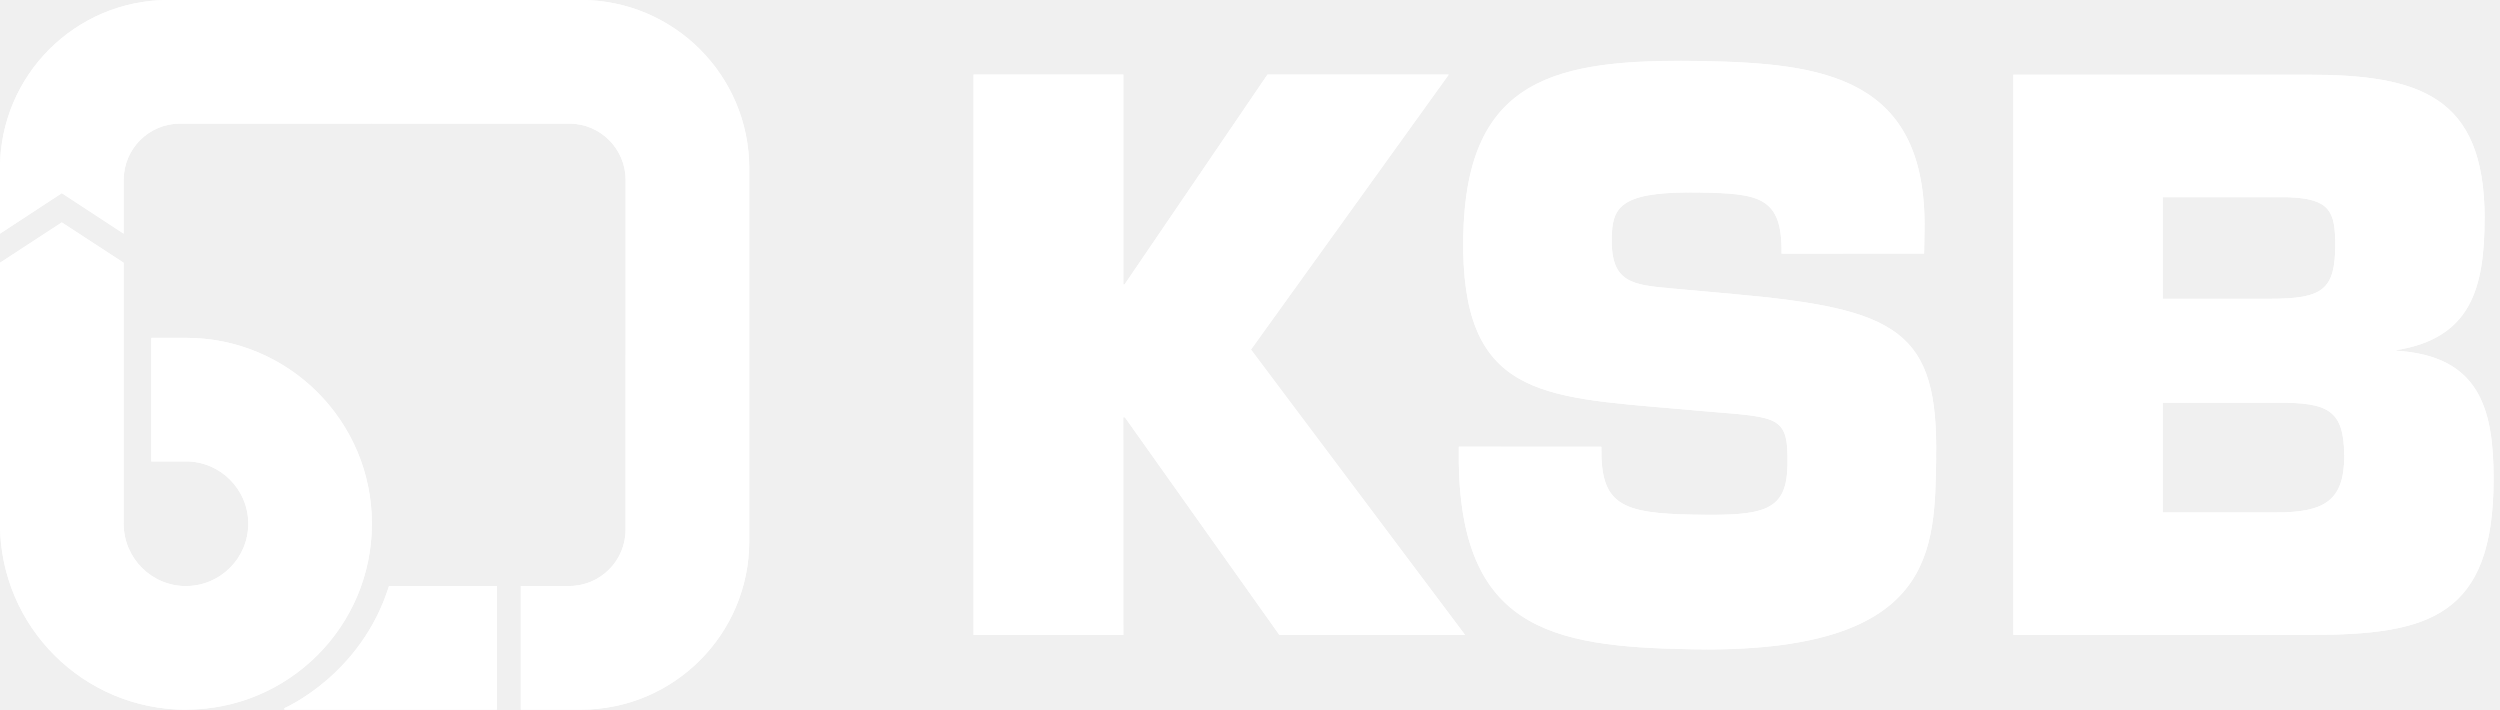
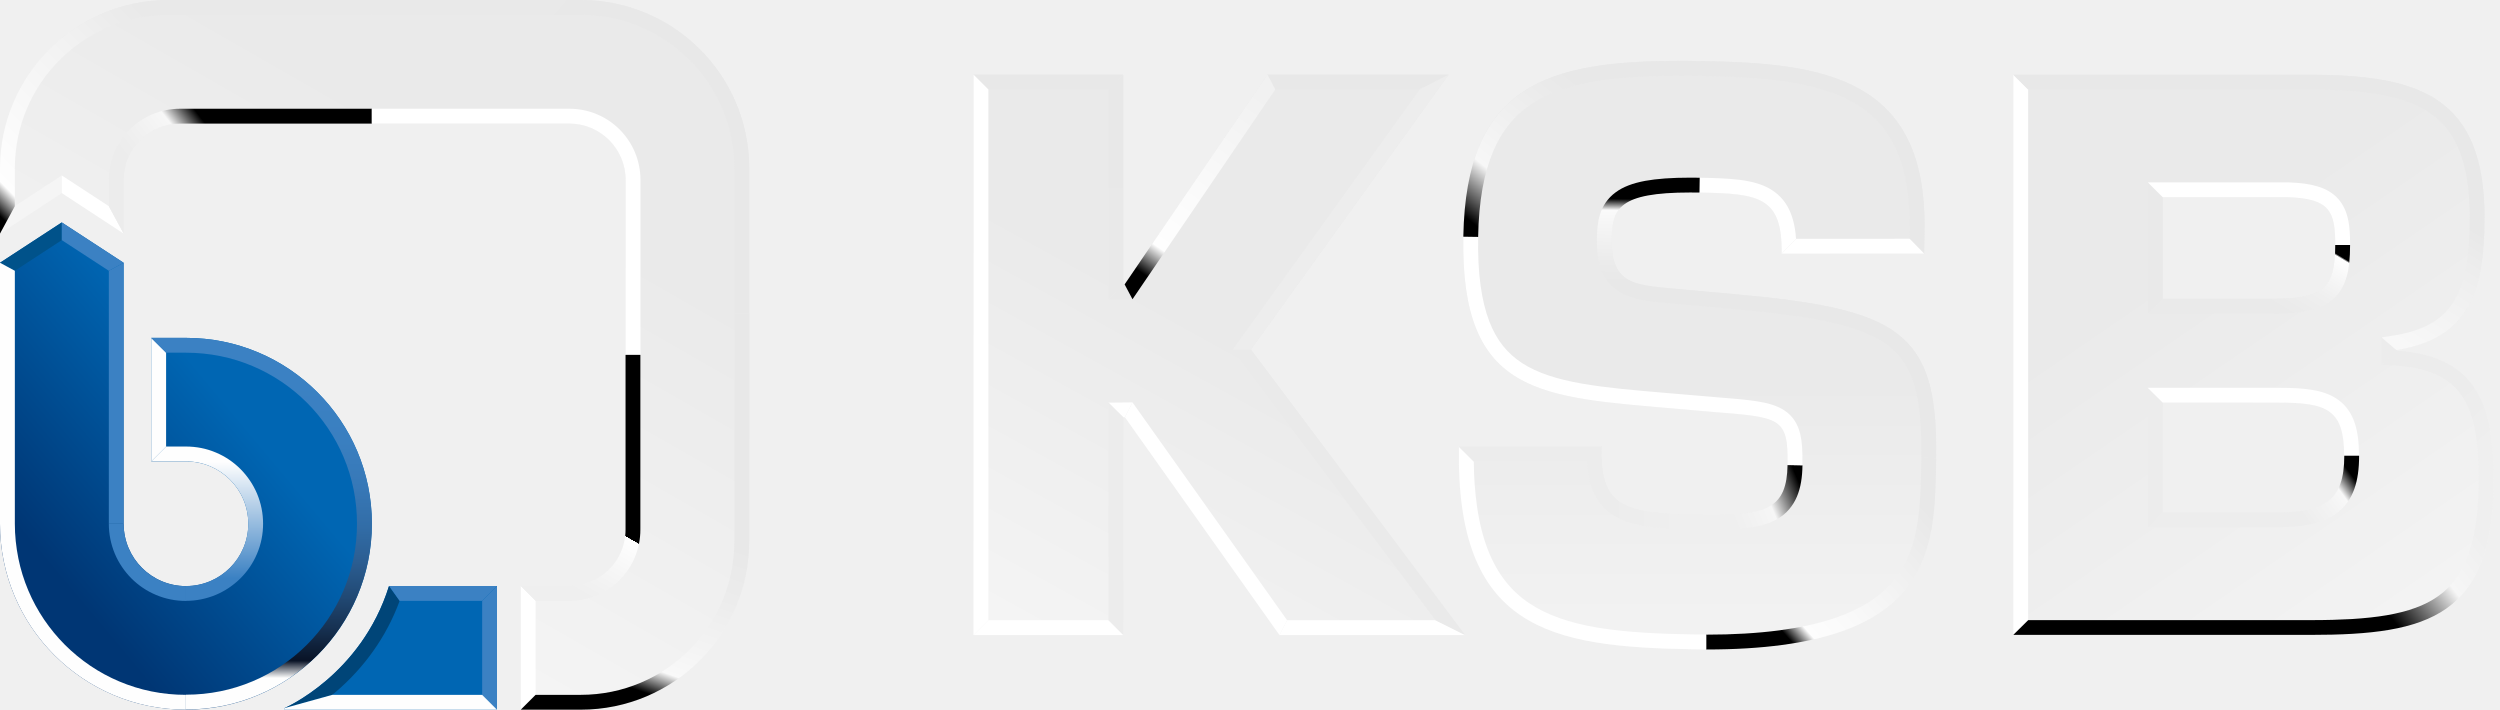
<svg xmlns="http://www.w3.org/2000/svg" width="155" height="44" viewBox="0 0 155 44" fill="none">
-   <path d="M134.09 31.772H141.083C144.094 31.772 145.346 31.075 145.346 28.254C145.346 25.381 144.279 24.968 141.273 24.968H134.094V31.772H134.09ZM134.09 18.525H140.756C143.999 18.525 144.786 17.97 144.786 15.191C144.786 13.11 144.464 12.318 141.87 12.228H134.09V18.525ZM124.825 4.632H143.07C149.968 4.632 154.046 5.927 154.046 13.522C154.046 17.922 153.164 20.962 148.584 21.706V21.744C153.724 22.066 154.605 25.328 154.605 29.686C154.605 38.206 150.623 39.363 143.259 39.363H124.83V4.632H124.825Z" fill="white" />
-   <path d="M78.582 4.627L69.725 17.633H69.645V4.627H60.361V39.372H69.645L69.64 25.874H69.744L79.327 39.372H90.838L77.558 21.673L89.819 4.627H78.582Z" fill="white" />
-   <path d="M107.466 18.231C117.67 19.146 120.178 20.478 120.04 28.396C119.941 34.105 120.074 40.52 104.882 40.255C96.092 40.103 90.251 39.017 90.445 27.695L99.283 27.699C99.221 31.288 100.501 31.829 105.015 31.91C109.344 31.985 110.771 31.734 110.823 28.832C110.875 25.841 110.368 25.879 106.049 25.528L104.024 25.352C95.518 24.608 90.549 24.565 90.72 14.67C90.891 4.775 96.471 3.627 105.494 3.784C113.042 3.917 119.486 4.765 119.315 14.291L119.291 15.718H110.454C110.515 12.176 109.041 11.991 105.361 11.93C100.392 11.844 99.956 12.849 99.923 14.779C99.876 17.538 101.208 17.657 103.645 17.88L107.466 18.231Z" fill="white" />
-   <path d="M7.667 11.156C7.667 9.227 9.231 7.662 11.161 7.662H35.294C37.224 7.662 38.789 9.227 38.789 11.156V32.839C38.789 34.769 37.224 36.333 35.294 36.333H32.293V43.995H36.015C41.781 43.995 46.456 39.32 46.456 33.555V10.441C46.456 4.675 41.781 0 36.015 0H10.44C4.675 0 0 4.675 0 10.441V14.485L3.831 11.977L7.662 14.485V11.156H7.667Z" fill="white" />
-   <path d="M7.667 32.474C7.667 34.607 9.397 36.338 11.531 36.338C13.665 36.338 15.395 34.607 15.395 32.474C15.395 30.34 13.665 28.609 11.531 28.609H9.378V20.947H11.531C17.898 20.947 23.057 26.106 23.057 32.474C23.057 38.841 17.894 44 11.526 44C5.159 44 0 38.836 0 32.474V16.291L3.831 13.793L7.662 16.291V32.474H7.667Z" fill="white" />
-   <path d="M30.814 36.333V43.995H17.633V43.905C17.633 43.905 22.393 41.861 24.119 36.333C26.011 36.333 30.814 36.333 30.814 36.333Z" fill="white" />
-   <path d="M69.645 17.633H69.726L70.214 18.553H68.726L69.645 17.633Z" fill="white" />
-   <path d="M69.641 25.874H69.745L70.214 24.949L68.721 24.963L69.641 25.874Z" fill="white" />
-   <path d="M69.645 4.627H60.361L61.281 5.547H68.725L69.645 4.627Z" fill="white" />
-   <path d="M89.82 4.627H78.583L79.067 5.547H88.023L89.82 4.627Z" fill="white" />
-   <path d="M69.645 39.372H60.361L61.281 38.452H68.725L69.645 39.372Z" fill="white" />
-   <path d="M90.839 39.372H79.327L79.801 38.452H88.999L90.839 39.372Z" fill="white" />
-   <path d="M69.745 25.874L79.327 39.373L79.802 38.453L70.215 24.949L69.745 25.874Z" fill="white" />
-   <path d="M69.645 39.372L69.641 25.873L68.721 24.963L68.725 38.452L69.645 39.372Z" fill="white" />
-   <path d="M60.361 39.372V4.627L61.281 5.547V38.452L60.361 39.372Z" fill="white" />
-   <path d="M76.421 21.687L89 38.453L90.839 39.372L77.559 21.673L76.421 21.687Z" fill="white" />
-   <path d="M89.82 4.627L77.559 21.673L76.421 21.687L88.023 5.547L89.82 4.627Z" fill="white" />
-   <path d="M69.726 17.633L78.582 4.627L79.066 5.547L70.214 18.553L69.726 17.633Z" fill="white" />
-   <path d="M69.645 17.633V4.627L68.726 5.547V18.553L69.645 17.633Z" fill="white" />
-   <path d="M119.297 15.722L119.321 14.295C119.486 4.77 113.043 3.916 105.5 3.788C105.025 3.779 104.561 3.774 104.11 3.774V4.694C104.542 4.694 104.992 4.698 105.485 4.708C107.112 4.736 109.013 4.798 110.734 5.054C112.441 5.31 113.787 5.723 114.854 6.32C116.035 6.979 116.888 7.875 117.467 9.061C117.784 9.71 118.026 10.454 118.178 11.284C118.344 12.171 118.42 13.181 118.401 14.281L118.391 14.802L119.297 15.722Z" fill="white" />
-   <path d="M119.297 15.723L110.459 15.727L111.36 14.807L118.396 14.803L119.297 15.723Z" fill="white" />
-   <path d="M110.458 15.727C110.52 12.185 109.045 12.001 105.366 11.939L105.38 11.019C106.22 11.033 107.102 11.057 107.836 11.147C108.671 11.251 109.292 11.441 109.79 11.74C110.089 11.92 110.349 12.148 110.563 12.413C110.776 12.678 110.947 12.987 111.07 13.338C111.189 13.665 111.269 14.025 111.321 14.442C111.336 14.561 111.345 14.684 111.355 14.812L110.458 15.727Z" fill="white" />
-   <path d="M107.467 18.23L103.65 17.889C101.943 17.733 100.782 17.628 100.251 16.633C100.023 16.206 99.914 15.618 99.928 14.788C99.961 12.934 100.36 11.934 104.793 11.934C104.978 11.934 105.167 11.934 105.366 11.939L105.381 11.019C105.177 11.014 104.978 11.014 104.793 11.014C103.641 11.014 102.725 11.081 102 11.213C101.222 11.36 100.62 11.588 100.17 11.925C99.928 12.1 99.724 12.313 99.558 12.55C99.407 12.768 99.288 13.015 99.203 13.285C99.046 13.778 99.018 14.314 99.008 14.774C98.994 15.571 99.084 16.215 99.288 16.737C99.397 17.021 99.544 17.282 99.724 17.5C99.9 17.718 100.113 17.908 100.355 18.065C100.748 18.316 101.222 18.487 101.853 18.605C102.36 18.7 102.906 18.752 103.541 18.809H103.565L107.381 19.15C110.184 19.402 112.085 19.662 113.55 19.994C114.356 20.174 115.034 20.383 115.617 20.62C116.196 20.857 116.67 21.118 117.073 21.426C117.466 21.725 117.784 22.062 118.045 22.46C118.31 22.863 118.524 23.323 118.685 23.868C119.017 24.968 119.154 26.405 119.116 28.387L120.036 28.401C120.183 20.483 117.67 19.146 107.467 18.23Z" fill="white" />
-   <path d="M119.125 28.382C119.125 28.472 119.121 28.557 119.121 28.647C119.097 29.984 119.073 31.369 118.846 32.644C118.727 33.308 118.561 33.887 118.348 34.413C118.111 34.991 117.812 35.499 117.437 35.959C117.238 36.2 117.02 36.433 116.778 36.646C116.527 36.874 116.247 37.087 115.949 37.281C115.304 37.703 114.526 38.064 113.644 38.358C112.682 38.675 111.563 38.917 110.311 39.083C108.974 39.259 107.452 39.349 105.783 39.349V40.269C120.069 40.269 119.946 33.991 120.045 28.401L119.125 28.382Z" fill="white" />
-   <path d="M90.45 27.694C90.251 39.017 96.092 40.102 104.888 40.254C105.191 40.259 105.49 40.264 105.784 40.264V39.344C105.494 39.344 105.2 39.339 104.902 39.334C103.053 39.301 100.914 39.225 99.046 38.912C98.164 38.766 97.396 38.571 96.709 38.329C95.983 38.073 95.362 37.77 94.812 37.4C94.239 37.016 93.755 36.566 93.338 36.034C93.124 35.759 92.921 35.461 92.745 35.143C92.56 34.816 92.394 34.456 92.247 34.081C91.939 33.289 91.711 32.374 91.569 31.35C91.451 30.525 91.384 29.605 91.375 28.614L90.45 27.694Z" fill="white" />
-   <path d="M90.45 27.694L99.288 27.699L98.387 28.619L91.37 28.614L90.45 27.694Z" fill="white" />
-   <path d="M99.288 27.699C99.226 31.288 100.506 31.829 105.02 31.91L105.006 32.829C102.611 32.787 101.013 32.621 99.928 31.881C99.62 31.672 99.359 31.421 99.145 31.127C98.941 30.843 98.775 30.516 98.652 30.146C98.51 29.714 98.425 29.216 98.387 28.619L99.288 27.699Z" fill="white" />
-   <path d="M110.828 28.832C110.781 31.478 109.586 31.919 106.092 31.919C105.755 31.919 105.399 31.914 105.02 31.909L105.006 32.829C105.423 32.839 105.779 32.839 106.092 32.839C107.106 32.839 107.827 32.801 108.424 32.72C109.183 32.616 109.752 32.44 110.226 32.16C110.496 31.999 110.733 31.805 110.928 31.573C111.122 31.345 111.288 31.079 111.411 30.785C111.525 30.511 111.611 30.216 111.667 29.875C111.72 29.567 111.748 29.23 111.753 28.851L110.828 28.832Z" fill="white" />
-   <path d="M110.828 28.832C110.88 25.841 110.373 25.878 106.054 25.528L104.029 25.352C95.523 24.608 90.554 24.565 90.725 14.67L91.645 14.684C91.626 15.813 91.673 16.827 91.796 17.704C91.91 18.539 92.091 19.283 92.332 19.914C92.56 20.511 92.844 21.014 93.19 21.45C93.522 21.863 93.906 22.209 94.371 22.512C96.296 23.764 99.331 24.025 103.166 24.352C103.474 24.38 103.787 24.404 104.11 24.432L106.13 24.603C106.239 24.613 106.348 24.622 106.452 24.632C107.471 24.712 108.277 24.779 108.917 24.878C109.278 24.935 109.581 25.001 109.837 25.082C110.15 25.182 110.416 25.3 110.643 25.452C111.141 25.788 111.459 26.263 111.615 26.912C111.724 27.372 111.767 27.932 111.748 28.842L110.828 28.832Z" fill="white" />
-   <path d="M90.726 14.675C90.891 5.301 95.908 3.779 104.11 3.779V4.699C101.868 4.699 100.166 4.817 98.743 5.068C97.15 5.353 95.903 5.813 94.917 6.472C93.874 7.174 93.111 8.127 92.579 9.378C92.295 10.052 92.072 10.825 91.916 11.678C91.754 12.569 91.664 13.584 91.645 14.689L90.726 14.675Z" fill="white" />
-   <path d="M124.825 39.363V4.632L125.745 5.552V38.443L124.825 39.363Z" fill="white" />
-   <path d="M124.825 4.632H143.07C149.968 4.632 154.046 5.927 154.046 13.522H153.126C153.126 12.636 153.065 11.825 152.951 11.109C152.837 10.426 152.671 9.815 152.453 9.279C152.045 8.293 151.452 7.544 150.632 6.989C149.845 6.458 148.835 6.088 147.536 5.856C146.356 5.647 144.938 5.547 143.07 5.547H125.745L124.825 4.632Z" fill="white" />
-   <path d="M134.09 12.228V18.524L133.17 19.444V11.308L134.09 12.228Z" fill="white" />
-   <path d="M134.09 24.964V31.772L133.17 32.692V24.044L134.09 24.964Z" fill="white" />
-   <path d="M134.089 24.964H141.263C144.274 24.964 145.336 25.381 145.336 28.25H146.256C146.256 27.41 146.175 26.77 145.995 26.235C145.895 25.931 145.758 25.656 145.592 25.419C145.421 25.172 145.208 24.959 144.961 24.784C144.729 24.618 144.478 24.485 144.179 24.381C143.918 24.286 143.634 24.219 143.311 24.167C142.785 24.082 142.154 24.044 141.258 24.044H133.16L134.089 24.964Z" fill="white" />
-   <path d="M134.09 31.772H141.083C144.094 31.772 145.346 31.075 145.346 28.254H146.265C146.265 29.074 146.171 29.743 145.971 30.302C145.862 30.61 145.72 30.89 145.545 31.137C145.365 31.388 145.151 31.611 144.905 31.8C144.454 32.142 143.9 32.379 143.203 32.521C142.624 32.64 141.951 32.692 141.083 32.692H133.17L134.09 31.772Z" fill="white" />
-   <path d="M134.09 12.228H141.87C144.464 12.318 144.786 13.11 144.786 15.191H145.706C145.706 14.532 145.673 14.082 145.597 13.688C145.492 13.143 145.293 12.707 144.995 12.361C144.672 11.986 144.246 11.725 143.681 11.555C143.212 11.412 142.643 11.332 141.899 11.308H141.865H133.165L134.09 12.228Z" fill="white" />
-   <path d="M134.089 18.525H140.755C143.998 18.525 144.785 17.97 144.785 15.191H145.705C145.705 16.012 145.639 16.628 145.497 17.135C145.411 17.444 145.297 17.709 145.15 17.951C144.994 18.207 144.795 18.434 144.567 18.619C144.349 18.795 144.088 18.947 143.799 19.06C143.538 19.165 143.249 19.245 142.922 19.302C142.367 19.402 141.699 19.449 140.76 19.449H133.174L134.089 18.525Z" fill="white" />
-   <path d="M148.579 21.749V21.706L147.659 20.924V22.612L148.579 21.749Z" fill="white" />
-   <path d="M148.579 21.706C153.164 20.966 154.041 17.922 154.041 13.523H153.121C153.121 14.675 153.055 15.613 152.927 16.401C152.78 17.263 152.552 17.96 152.23 18.534C151.893 19.127 151.452 19.591 150.879 19.956C150.57 20.151 150.215 20.317 149.826 20.454C149.413 20.601 148.944 20.715 148.432 20.796L147.659 20.919L148.579 21.706Z" fill="white" />
-   <path d="M148.579 21.748C153.719 22.071 154.6 25.333 154.6 29.69H153.681C153.681 28.519 153.614 27.609 153.477 26.817C153.325 25.949 153.079 25.252 152.732 24.688C152.367 24.1 151.888 23.655 151.263 23.327C150.921 23.147 150.523 23.005 150.091 22.896C149.627 22.777 149.096 22.702 148.522 22.664L147.659 22.611L148.579 21.748Z" fill="white" />
-   <path d="M124.825 39.363H143.255C150.618 39.363 154.601 38.206 154.601 29.686H153.681C153.681 30.695 153.624 31.615 153.505 32.417C153.392 33.185 153.226 33.877 153.003 34.47C152.79 35.039 152.533 35.517 152.216 35.939C151.917 36.342 151.571 36.679 151.158 36.968C150.755 37.253 150.3 37.49 149.765 37.684C149.238 37.879 148.655 38.026 147.982 38.144C147.342 38.253 146.631 38.329 145.806 38.381C145.071 38.424 144.236 38.448 143.259 38.448H125.75L124.825 39.363Z" fill="white" />
-   <path d="M3.831 10.877L0.92 12.783L0 14.485L3.831 11.972V10.877Z" fill="white" />
-   <path d="M6.747 12.783L3.831 10.877V11.972L7.667 14.485L6.747 12.783Z" fill="white" />
-   <path d="M0.92 12.783V10.441C0.92 9.796 0.986 9.146 1.114 8.52C1.237 7.909 1.427 7.306 1.669 6.733C1.906 6.169 2.205 5.623 2.546 5.116C2.887 4.613 3.276 4.139 3.708 3.708C4.139 3.276 4.613 2.888 5.116 2.546C5.623 2.2 6.168 1.906 6.733 1.669C7.306 1.427 7.909 1.238 8.52 1.114C9.146 0.986 9.796 0.92 10.44 0.92H23.052V0H10.44C4.675 0 0 4.675 0 10.441V14.485L0.92 12.783Z" fill="white" />
-   <path d="M3.831 13.788L0 16.291L0.92 16.789L3.831 14.888V13.788Z" fill="white" />
-   <path d="M3.831 14.888L6.747 16.789L7.667 16.291L3.831 13.788V14.888Z" fill="white" />
-   <path d="M7.667 32.474V16.291L6.747 16.789V32.474H7.667Z" fill="white" />
-   <path d="M6.747 32.474C6.747 33.118 6.875 33.744 7.122 34.337C7.363 34.906 7.71 35.418 8.146 35.859C8.587 36.3 9.094 36.641 9.668 36.883C10.256 37.134 10.886 37.258 11.531 37.258V36.338C9.397 36.338 7.667 34.607 7.667 32.474H6.747Z" fill="white" />
-   <path d="M11.527 37.253C12.171 37.253 12.797 37.125 13.39 36.878C13.959 36.636 14.471 36.29 14.912 35.854C15.353 35.413 15.694 34.906 15.936 34.332C16.187 33.744 16.311 33.113 16.311 32.469C16.311 31.824 16.183 31.198 15.936 30.605C15.694 30.036 15.348 29.524 14.912 29.083C14.471 28.642 13.964 28.301 13.39 28.059C12.802 27.808 12.171 27.685 11.527 27.685H10.294L9.374 28.604H11.527C13.66 28.604 15.391 30.335 15.391 32.469C15.391 34.602 13.66 36.333 11.527 36.333V37.253Z" fill="white" />
-   <path d="M9.378 20.947V28.609L10.298 27.689V21.867L9.378 20.947Z" fill="white" />
-   <path d="M10.299 21.867H11.531C12.252 21.867 12.973 21.938 13.67 22.081C14.352 22.218 15.021 22.427 15.661 22.697C16.292 22.962 16.894 23.29 17.463 23.674C18.022 24.053 18.553 24.489 19.032 24.968C19.511 25.447 19.947 25.978 20.326 26.537C20.71 27.106 21.038 27.709 21.303 28.339C21.573 28.979 21.782 29.648 21.92 30.331C22.062 31.027 22.133 31.748 22.133 32.469C22.133 33.19 22.062 33.91 21.92 34.607C21.782 35.29 21.573 35.959 21.303 36.599C21.038 37.229 20.71 37.831 20.326 38.4C19.947 38.96 19.511 39.491 19.032 39.97C18.553 40.449 18.022 40.885 17.463 41.264C16.894 41.648 16.292 41.975 15.661 42.241C15.021 42.511 14.352 42.72 13.67 42.857C12.973 42.999 12.252 43.071 11.531 43.071V43.99C17.899 43.99 23.058 38.832 23.058 32.464C23.058 26.096 17.894 20.947 11.527 20.947H9.374L10.299 21.867Z" fill="white" />
-   <path d="M24.119 36.333C22.393 41.861 17.633 43.905 17.633 43.905L20.606 43.075C20.677 43.014 20.753 42.952 20.828 42.89C21.701 42.146 22.478 41.297 23.128 40.382C23.816 39.415 24.37 38.367 24.778 37.253L24.119 36.333Z" fill="white" />
-   <path d="M24.778 37.253H29.894L30.814 36.333C30.814 36.333 26.011 36.333 24.124 36.333L24.778 37.253Z" fill="white" />
-   <path d="M29.894 37.253V43.08L30.813 44V36.333L29.894 37.253Z" fill="white" />
-   <path d="M17.633 43.905V44H30.814L29.894 43.08H20.606L17.633 43.905Z" fill="white" />
-   <path d="M23.052 6.742H11.161C10.564 6.742 9.985 6.861 9.44 7.088C8.914 7.311 8.444 7.629 8.037 8.032C7.634 8.435 7.311 8.909 7.093 9.435C6.861 9.981 6.747 10.559 6.747 11.156V12.783L7.667 14.485V11.156C7.667 9.227 9.232 7.662 11.161 7.662H23.052V6.742Z" fill="white" />
-   <path d="M23.053 7.662H35.295C37.224 7.662 38.789 9.227 38.789 11.156V22H39.709V11.156C39.709 10.559 39.59 9.981 39.363 9.435C39.14 8.909 38.822 8.44 38.419 8.032C38.016 7.629 37.542 7.306 37.016 7.088C36.471 6.856 35.892 6.742 35.295 6.742H23.053V7.662Z" fill="white" />
-   <path d="M32.288 44V36.333L33.208 37.253V43.08L32.288 44Z" fill="white" />
-   <path d="M32.288 36.333H35.289C37.219 36.333 38.784 34.769 38.784 32.839V22H39.703V32.839C39.703 33.436 39.585 34.015 39.357 34.56C39.135 35.086 38.817 35.556 38.414 35.963C38.011 36.366 37.537 36.689 37.01 36.907C36.465 37.139 35.887 37.253 35.289 37.253H33.208L32.288 36.333Z" fill="white" />
-   <path d="M23.053 0H36.011C41.776 0 46.451 4.675 46.451 10.441V19.444H45.531V10.441C45.531 9.796 45.465 9.146 45.337 8.52C45.214 7.909 45.024 7.306 44.782 6.733C44.545 6.169 44.246 5.623 43.905 5.116C43.564 4.613 43.175 4.139 42.743 3.708C42.312 3.276 41.838 2.888 41.335 2.546C40.828 2.2 40.283 1.906 39.718 1.669C39.145 1.427 38.543 1.238 37.931 1.114C37.305 0.986 36.656 0.92 36.011 0.92H23.053V0Z" fill="white" />
-   <path d="M0 16.291V32.474C0 38.842 5.159 44 11.526 44V43.08C10.806 43.08 10.085 43.009 9.388 42.867C8.705 42.729 8.037 42.521 7.396 42.251C6.766 41.985 6.164 41.658 5.595 41.274C5.035 40.895 4.504 40.458 4.025 39.979C3.547 39.501 3.11 38.969 2.731 38.41C2.347 37.841 2.02 37.239 1.754 36.608C1.484 35.968 1.275 35.3 1.138 34.617C0.996 33.91 0.92 33.194 0.92 32.474V16.789L0 16.291Z" fill="white" />
-   <path d="M45.531 19.444V33.559C45.531 34.204 45.464 34.854 45.336 35.48C45.213 36.091 45.023 36.694 44.782 37.267C44.544 37.831 44.246 38.377 43.904 38.884C43.563 39.387 43.174 39.861 42.743 40.292C42.311 40.724 41.837 41.112 41.334 41.454C40.827 41.8 40.282 42.094 39.718 42.331C39.144 42.573 38.542 42.762 37.93 42.886C37.304 43.014 36.655 43.08 36.01 43.08H33.208L32.288 44H36.01C41.776 44 46.45 39.325 46.45 33.559V19.444H45.531Z" fill="white" />
+   <path d="M134.09 31.772H141.083C144.094 31.772 145.346 31.075 145.346 28.254C145.346 25.381 144.279 24.968 141.273 24.968H134.094V31.772H134.09ZM134.09 18.525H140.756C143.999 18.525 144.786 17.97 144.786 15.191C144.786 13.11 144.464 12.318 141.87 12.228H134.09V18.525ZM124.825 4.632H143.07C149.968 4.632 154.046 5.927 154.046 13.522C154.046 17.922 153.164 20.962 148.584 21.706V21.744C153.724 22.066 154.605 25.328 154.605 29.686C154.605 38.206 150.623 39.363 143.259 39.363H124.83V4.632H124.825Z" fill="url(#paint0_linear_8664_3578)" />
+   <path d="M78.582 4.628L69.725 17.633H69.645V4.628H60.361V39.373H69.645L69.64 25.874H69.744L79.327 39.373H90.838L77.558 21.673L89.819 4.628H78.582Z" fill="url(#paint1_linear_8664_3578)" />
+   <path d="M107.466 18.23C117.67 19.146 120.178 20.478 120.04 28.396C119.941 34.105 120.074 40.52 104.882 40.254C96.092 40.102 90.251 39.017 90.445 27.694L99.283 27.699C99.221 31.288 100.501 31.829 105.015 31.909C109.344 31.985 110.771 31.734 110.823 28.832C110.875 25.84 110.368 25.878 106.049 25.527L104.024 25.352C95.518 24.608 90.549 24.565 90.72 14.67C90.891 4.774 96.471 3.627 105.494 3.784C113.042 3.916 119.486 4.765 119.315 14.29L119.291 15.718H110.454C110.515 12.176 109.041 11.991 105.361 11.929C100.392 11.844 99.956 12.849 99.923 14.779C99.876 17.538 101.208 17.657 103.645 17.88L107.466 18.23Z" fill="url(#paint2_linear_8664_3578)" />
+   <path d="M7.667 11.156C7.667 9.227 9.231 7.662 11.161 7.662H35.294C37.224 7.662 38.789 9.227 38.789 11.156V32.839C38.789 34.769 37.224 36.333 35.294 36.333H32.293V43.995H36.015C41.781 43.995 46.456 39.32 46.456 33.555V10.441C46.456 4.675 41.781 0 36.015 0H10.44C4.675 0 0 4.675 0 10.441V14.485L3.831 11.977L7.662 14.485V11.156H7.667Z" fill="url(#paint3_linear_8664_3578)" />
+   <path d="M7.667 32.474C7.667 34.607 9.397 36.338 11.531 36.338C13.665 36.338 15.395 34.607 15.395 32.474C15.395 30.34 13.665 28.61 11.531 28.61H9.378V20.948H11.531C17.898 20.948 23.057 26.106 23.057 32.474C23.057 38.841 17.894 44 11.526 44C5.159 44 0 38.837 0 32.474V16.291L3.831 13.793L7.662 16.291V32.474H7.667Z" fill="url(#paint4_linear_8664_3578)" />
+   <path d="M30.814 36.333V43.995H17.633V43.905C17.633 43.905 22.393 41.862 24.119 36.333C26.011 36.333 30.814 36.333 30.814 36.333Z" fill="#0066b3" />
+   <path d="M69.645 17.633H69.726L70.214 18.553H68.726L69.645 17.633Z" fill="#e9e9e9" />
+   <path d="M69.641 25.874H69.745L70.214 24.949L68.721 24.963L69.641 25.874Z" fill="#ffffff" />
+   <path d="M69.645 4.628H60.361L61.281 5.548H68.725L69.645 4.628Z" fill="#e8e8e8" />
+   <path d="M89.82 4.628H78.583L79.067 5.548H88.023L89.82 4.628Z" fill="#e8e8e8" />
+   <path d="M69.645 39.373H60.361L61.281 38.453H68.725L69.645 39.373Z" fill="#ffffff" />
+   <path d="M90.839 39.373H79.327L79.801 38.453H88.999L90.839 39.373Z" fill="#ffffff" />
+   <path d="M69.745 25.874L79.327 39.373L79.802 38.453L70.215 24.949L69.745 25.874Z" fill="#ffffff" />
+   <path d="M69.645 39.372L69.641 25.874L68.721 24.963L68.725 38.453L69.645 39.372Z" fill="#ececec" />
+   <path d="M60.361 39.373V4.628L61.281 5.548V38.453L60.361 39.373Z" fill="#ffffff" />
+   <path d="M76.421 21.687L89 38.453L90.839 39.372L77.559 21.673L76.421 21.687Z" fill="#eaeaea" />
+   <path d="M89.82 4.628L77.559 21.673L76.421 21.687L88.023 5.548L89.82 4.628Z" fill="url(#paint5_linear_8664_3578)" />
+   <path d="M69.726 17.633L78.582 4.628L79.066 5.548L70.214 18.553L69.726 17.633Z" fill="url(#paint6_linear_8664_3578)" />
+   <path d="M69.645 17.633V4.628L68.726 5.548V18.553L69.645 17.633Z" fill="url(#paint7_linear_8664_3578)" />
+   <path d="M119.297 15.722L119.321 14.295C119.486 4.77 113.043 3.916 105.5 3.788C105.025 3.779 104.561 3.774 104.11 3.774V4.694C104.542 4.694 104.992 4.699 105.485 4.708C107.112 4.737 109.013 4.798 110.734 5.054C112.441 5.31 113.787 5.723 114.854 6.32C116.035 6.979 116.888 7.875 117.467 9.061C117.784 9.71 118.026 10.455 118.178 11.284C118.344 12.171 118.42 13.181 118.401 14.281L118.391 14.803L119.297 15.722Z" fill="#e8e8e8" />
+   <path d="M119.297 15.722L110.459 15.727L111.36 14.807L118.396 14.803L119.297 15.722Z" fill="#ffffff" />
+   <path d="M110.458 15.727C110.52 12.185 109.045 12.001 105.366 11.939L105.38 11.019C106.22 11.033 107.102 11.057 107.836 11.147C108.671 11.251 109.292 11.441 109.79 11.74C110.089 11.92 110.349 12.148 110.563 12.413C110.776 12.678 110.947 12.987 111.07 13.338C111.189 13.665 111.269 14.025 111.321 14.442C111.336 14.561 111.345 14.684 111.355 14.812L110.458 15.727Z" fill="#ffffff" />
+   <path d="M107.467 18.23L103.65 17.889C101.943 17.733 100.782 17.628 100.251 16.633C100.023 16.206 99.914 15.618 99.928 14.788C99.961 12.934 100.36 11.934 104.793 11.934C104.978 11.934 105.167 11.934 105.366 11.939L105.381 11.019C105.177 11.014 104.978 11.014 104.793 11.014C103.641 11.014 102.725 11.081 102 11.213C101.222 11.36 100.62 11.588 100.17 11.925C99.928 12.1 99.724 12.313 99.558 12.55C99.407 12.768 99.288 13.015 99.203 13.285C99.046 13.778 99.018 14.314 99.008 14.774C98.994 15.571 99.084 16.215 99.288 16.737C99.397 17.021 99.544 17.282 99.724 17.5C99.9 17.718 100.113 17.908 100.355 18.065C100.748 18.316 101.222 18.487 101.853 18.605C102.36 18.7 102.906 18.752 103.541 18.809H103.565L107.381 19.15C110.184 19.402 112.085 19.662 113.55 19.994C114.356 20.174 115.034 20.383 115.617 20.62C116.196 20.857 116.67 21.118 117.073 21.426C117.466 21.725 117.784 22.062 118.045 22.46C118.31 22.863 118.524 23.323 118.685 23.868C119.017 24.968 119.154 26.405 119.116 28.387L120.036 28.401C120.183 20.483 117.67 19.146 107.467 18.23Z" fill="url(#paint8_linear_8664_3578)" />
+   <path d="M119.125 28.382C119.125 28.472 119.121 28.557 119.121 28.647C119.097 29.984 119.073 31.369 118.846 32.644C118.727 33.308 118.561 33.887 118.348 34.413C118.111 34.991 117.812 35.499 117.437 35.959C117.238 36.2 117.02 36.433 116.778 36.646C116.527 36.874 116.247 37.087 115.949 37.281C115.304 37.703 114.526 38.064 113.644 38.358C112.682 38.675 111.563 38.917 110.311 39.083C108.974 39.259 107.452 39.349 105.783 39.349V40.269C120.069 40.269 119.946 33.991 120.045 28.401L119.125 28.382Z" fill="url(#paint9_linear_8664_3578)" />
+   <path d="M90.45 27.694C90.251 39.017 96.092 40.102 104.888 40.254C105.191 40.259 105.49 40.264 105.784 40.264V39.344C105.494 39.344 105.2 39.339 104.902 39.334C103.053 39.301 100.914 39.225 99.046 38.912C98.164 38.766 97.396 38.571 96.709 38.329C95.983 38.073 95.362 37.77 94.812 37.4C94.239 37.016 93.755 36.566 93.338 36.034C93.124 35.759 92.921 35.461 92.745 35.143C92.56 34.816 92.394 34.456 92.247 34.081C91.939 33.289 91.711 32.374 91.569 31.35C91.451 30.525 91.384 29.605 91.375 28.614L90.45 27.694Z" fill="#ffffff" />
+   <path d="M90.45 27.694L99.288 27.699L98.387 28.619L91.37 28.614L90.45 27.694Z" fill="#ececec" />
+   <path d="M99.288 27.699C99.226 31.288 100.506 31.829 105.02 31.91L105.006 32.829C102.611 32.787 101.013 32.621 99.928 31.881C99.62 31.672 99.359 31.421 99.145 31.127C98.941 30.843 98.775 30.516 98.652 30.146C98.51 29.714 98.425 29.216 98.387 28.619L99.288 27.699Z" fill="url(#paint10_linear_8664_3578)" />
+   <path d="M110.828 28.832C110.781 31.478 109.586 31.919 106.092 31.919C105.755 31.919 105.399 31.914 105.02 31.909L105.006 32.829C105.423 32.839 105.779 32.839 106.092 32.839C107.106 32.839 107.827 32.801 108.424 32.72C109.183 32.616 109.752 32.441 110.226 32.161C110.496 32 110.733 31.805 110.928 31.573C111.122 31.345 111.288 31.08 111.411 30.786C111.525 30.511 111.611 30.217 111.667 29.875C111.72 29.567 111.748 29.231 111.753 28.851L110.828 28.832Z" fill="url(#paint11_linear_8664_3578)" />
+   <path d="M110.828 28.832C110.88 25.841 110.373 25.878 106.054 25.528L104.029 25.352C95.523 24.608 90.554 24.565 90.725 14.67L91.645 14.684C91.626 15.813 91.673 16.827 91.796 17.704C91.91 18.539 92.091 19.283 92.332 19.914C92.56 20.511 92.844 21.014 93.19 21.45C93.522 21.863 93.906 22.209 94.371 22.512C96.296 23.764 99.331 24.025 103.166 24.352C103.474 24.38 103.787 24.404 104.11 24.432L106.13 24.603C106.239 24.613 106.348 24.622 106.452 24.632C107.471 24.712 108.277 24.779 108.917 24.878C109.278 24.935 109.581 25.001 109.837 25.082C110.15 25.182 110.416 25.3 110.643 25.452C111.141 25.788 111.459 26.263 111.615 26.912C111.724 27.372 111.767 27.932 111.748 28.842L110.828 28.832Z" fill="#ffffff" />
+   <path d="M90.726 14.675C90.891 5.301 95.908 3.779 104.11 3.779V4.699C101.868 4.699 100.166 4.817 98.743 5.068C97.15 5.353 95.903 5.813 94.917 6.472C93.874 7.174 93.111 8.127 92.579 9.378C92.295 10.052 92.072 10.825 91.916 11.678C91.754 12.569 91.664 13.584 91.645 14.689L90.726 14.675Z" fill="url(#paint12_linear_8664_3578)" />
+   <path d="M124.825 39.363V4.632L125.745 5.552V38.443L124.825 39.363Z" fill="#ffffff" />
+   <path d="M124.825 4.632H143.07C149.968 4.632 154.046 5.927 154.046 13.522H153.126C153.126 12.636 153.065 11.825 152.951 11.109C152.837 10.426 152.671 9.815 152.453 9.279C152.045 8.293 151.452 7.544 150.632 6.989C149.845 6.458 148.835 6.088 147.536 5.856C146.356 5.647 144.938 5.547 143.07 5.547H125.745L124.825 4.632Z" fill="#e8e8e8" />
+   <path d="M134.09 12.228V18.524L133.17 19.444V11.308L134.09 12.228Z" fill="#e9e9e9" />
+   <path d="M134.09 24.963V31.772L133.17 32.692V24.044L134.09 24.963Z" fill="#ececec" />
+   <path d="M134.089 24.963H141.263C144.274 24.963 145.336 25.381 145.336 28.249H146.256C146.256 27.41 146.175 26.77 145.995 26.234C145.895 25.93 145.758 25.655 145.592 25.419C145.421 25.172 145.208 24.959 144.961 24.783C144.729 24.617 144.478 24.484 144.179 24.38C143.918 24.285 143.634 24.219 143.311 24.167C142.785 24.081 142.154 24.044 141.258 24.044H133.16L134.089 24.963Z" fill="#ffffff" />
+   <path d="M134.09 31.772H141.083C144.094 31.772 145.346 31.075 145.346 28.254H146.265C146.265 29.074 146.171 29.743 145.971 30.302C145.862 30.61 145.72 30.89 145.545 31.137C145.365 31.388 145.151 31.611 144.905 31.8C144.454 32.142 143.9 32.379 143.203 32.521C142.624 32.64 141.951 32.692 141.083 32.692H133.17L134.09 31.772Z" fill="url(#paint13_linear_8664_3578)" />
+   <path d="M134.09 12.228H141.87C144.464 12.318 144.786 13.11 144.786 15.191H145.706C145.706 14.532 145.673 14.082 145.597 13.688C145.492 13.143 145.293 12.707 144.995 12.361C144.672 11.986 144.246 11.725 143.681 11.555C143.212 11.412 142.643 11.332 141.899 11.308H141.865H133.165L134.09 12.228Z" fill="#ffffff" />
+   <path d="M134.089 18.525H140.755C143.998 18.525 144.785 17.97 144.785 15.191H145.705C145.705 16.012 145.639 16.628 145.497 17.135C145.411 17.444 145.297 17.709 145.15 17.951C144.994 18.207 144.795 18.434 144.567 18.619C144.349 18.795 144.088 18.947 143.799 19.06C143.538 19.165 143.249 19.245 142.922 19.302C142.367 19.402 141.699 19.449 140.76 19.449H133.174L134.089 18.525Z" fill="url(#paint14_linear_8664_3578)" />
+   <path d="M148.579 21.749V21.706L147.659 20.924V22.612L148.579 21.749Z" fill="#ececec" />
+   <path d="M148.579 21.706C153.164 20.966 154.041 17.922 154.041 13.523H153.121C153.121 14.675 153.055 15.613 152.927 16.401C152.78 17.263 152.552 17.96 152.23 18.534C151.893 19.127 151.452 19.591 150.879 19.956C150.57 20.151 150.215 20.317 149.826 20.454C149.413 20.601 148.944 20.715 148.432 20.796L147.659 20.919L148.579 21.706Z" fill="url(#paint15_linear_8664_3578)" />
+   <path d="M148.579 21.749C153.719 22.071 154.6 25.333 154.6 29.691H153.681C153.681 28.52 153.614 27.609 153.477 26.817C153.325 25.95 153.079 25.253 152.732 24.688C152.367 24.101 151.888 23.655 151.263 23.328C150.921 23.148 150.523 23.005 150.091 22.896C149.627 22.778 149.096 22.702 148.522 22.664L147.659 22.612L148.579 21.749Z" fill="url(#paint16_linear_8664_3578)" />
+   <path d="M124.825 39.363H143.255C150.618 39.363 154.601 38.206 154.601 29.686H153.681C153.681 30.696 153.624 31.616 153.505 32.417C153.392 33.185 153.226 33.877 153.003 34.47C152.79 35.039 152.533 35.518 152.216 35.94C151.917 36.343 151.571 36.679 151.158 36.968C150.755 37.253 150.3 37.49 149.765 37.684C149.238 37.879 148.655 38.026 147.982 38.144C147.342 38.254 146.631 38.329 145.806 38.382C145.071 38.424 144.236 38.448 143.259 38.448H125.75L124.825 39.363Z" fill="url(#paint17_linear_8664_3578)" />
+   <path d="M3.831 10.877L0.92 12.783L0 14.485L3.831 11.972V10.877Z" fill="#f5f5f5" />
+   <path d="M6.747 12.783L3.831 10.877V11.972L7.667 14.485L6.747 12.783Z" fill="#ffffff" />
+   <path d="M0.92 12.783V10.441C0.92 9.796 0.986 9.146 1.114 8.52C1.237 7.909 1.427 7.306 1.669 6.733C1.906 6.169 2.205 5.623 2.546 5.116C2.887 4.613 3.276 4.139 3.708 3.708C4.139 3.276 4.613 2.888 5.116 2.546C5.623 2.2 6.168 1.906 6.733 1.669C7.306 1.427 7.909 1.238 8.52 1.114C9.146 0.986 9.796 0.92 10.44 0.92H23.052V0H10.44C4.675 0 0 4.675 0 10.441V14.485L0.92 12.783Z" fill="url(#paint18_linear_8664_3578)" />
+   <path d="M3.831 13.788L0 16.291L0.92 16.789L3.831 14.888V13.788Z" fill="#00528a" />
+   <path d="M3.831 14.888L6.747 16.789L7.667 16.291L3.831 13.788V14.888Z" fill="#3b81c3" />
+   <path d="M7.667 32.474V16.291L6.747 16.789V32.474H7.667Z" fill="#3b81c3" />
+   <path d="M6.747 32.474C6.747 33.118 6.875 33.744 7.122 34.337C7.363 34.906 7.71 35.418 8.146 35.859C8.587 36.3 9.094 36.641 9.668 36.883C10.256 37.134 10.886 37.258 11.531 37.258V36.338C9.397 36.338 7.667 34.607 7.667 32.474H6.747Z" fill="url(#paint19_linear_8664_3578)" />
+   <path d="M11.527 37.253C12.171 37.253 12.797 37.125 13.39 36.878C13.959 36.636 14.471 36.29 14.912 35.854C15.353 35.413 15.694 34.906 15.936 34.332C16.187 33.744 16.311 33.114 16.311 32.469C16.311 31.824 16.183 31.198 15.936 30.605C15.694 30.037 15.348 29.524 14.912 29.084C14.471 28.643 13.964 28.301 13.39 28.059C12.802 27.808 12.171 27.685 11.527 27.685H10.294L9.374 28.605H11.527C13.66 28.605 15.391 30.335 15.391 32.469C15.391 34.602 13.66 36.333 11.527 36.333V37.253Z" fill="url(#paint20_linear_8664_3578)" />
+   <path d="M9.378 20.948V28.61L10.298 27.69V21.867L9.378 20.948Z" fill="#fefefe" />
+   <path d="M10.299 21.867H11.531C12.252 21.867 12.973 21.939 13.67 22.081C14.352 22.218 15.021 22.427 15.661 22.697C16.292 22.963 16.894 23.29 17.463 23.674C18.022 24.053 18.553 24.489 19.032 24.968C19.511 25.447 19.947 25.978 20.326 26.538C20.71 27.107 21.038 27.709 21.303 28.339C21.573 28.979 21.782 29.648 21.92 30.331C22.062 31.028 22.133 31.748 22.133 32.469C22.133 33.19 22.062 33.91 21.92 34.607C21.782 35.29 21.573 35.959 21.303 36.599C21.038 37.229 20.71 37.832 20.326 38.401C19.947 38.96 19.511 39.491 19.032 39.97C18.553 40.449 18.022 40.885 17.463 41.264C16.894 41.648 16.292 41.975 15.661 42.241C15.021 42.511 14.352 42.72 13.67 42.857C12.973 43 12.252 43.071 11.531 43.071V43.991C17.899 43.991 23.058 38.832 23.058 32.464C23.058 26.097 17.894 20.948 11.527 20.948H9.374L10.299 21.867Z" fill="url(#paint21_linear_8664_3578)" />
+   <path d="M24.119 36.333C22.393 41.862 17.633 43.905 17.633 43.905L20.606 43.075C20.677 43.014 20.753 42.952 20.828 42.891C21.701 42.146 22.478 41.297 23.128 40.382C23.816 39.415 24.37 38.367 24.778 37.253L24.119 36.333Z" fill="#004578" />
+   <path d="M24.778 37.253H29.894L30.814 36.333C30.814 36.333 26.011 36.333 24.124 36.333L24.778 37.253Z" fill="#3b81c3" />
+   <path d="M29.894 37.253V43.08L30.813 44V36.333L29.894 37.253Z" fill="#3b81c3" />
+   <path d="M17.633 43.905V44H30.814L29.894 43.08H20.606L17.633 43.905Z" fill="#fefefe" />
+   <path d="M23.052 6.742H11.161C10.564 6.742 9.985 6.861 9.44 7.088C8.914 7.311 8.444 7.629 8.037 8.032C7.634 8.435 7.311 8.909 7.093 9.435C6.861 9.981 6.747 10.559 6.747 11.156V12.783L7.667 14.485V11.156C7.667 9.227 9.232 7.662 11.161 7.662H23.052V6.742Z" fill="url(#paint22_linear_8664_3578)" />
+   <path d="M23.053 7.662H35.295C37.224 7.662 38.789 9.227 38.789 11.156V22H39.709V11.156C39.709 10.559 39.59 9.981 39.363 9.435C39.14 8.909 38.822 8.44 38.419 8.032C38.016 7.629 37.542 7.306 37.016 7.088C36.471 6.856 35.892 6.742 35.295 6.742H23.053V7.662Z" fill="#ffffff" />
+   <path d="M32.288 44V36.333L33.208 37.253V43.08L32.288 44Z" fill="#ffffff" />
+   <path d="M32.288 36.333H35.289C37.219 36.333 38.784 34.769 38.784 32.839V22H39.703V32.839C39.703 33.436 39.585 34.015 39.357 34.56C39.135 35.086 38.817 35.556 38.414 35.963C38.011 36.366 37.537 36.689 37.01 36.907C36.465 37.139 35.887 37.253 35.289 37.253H33.208L32.288 36.333Z" fill="url(#paint23_linear_8664_3578)" />
+   <path d="M23.053 0H36.011C41.776 0 46.451 4.675 46.451 10.441V19.444H45.531V10.441C45.531 9.796 45.465 9.146 45.337 8.52C45.214 7.909 45.024 7.306 44.782 6.733C44.545 6.169 44.246 5.623 43.905 5.116C43.564 4.613 43.175 4.139 42.743 3.708C42.312 3.276 41.838 2.888 41.335 2.546C40.828 2.2 40.283 1.906 39.718 1.669C39.145 1.427 38.543 1.238 37.931 1.114C37.305 0.986 36.656 0.92 36.011 0.92H23.053V0Z" fill="url(#paint24_linear_8664_3578)" />
+   <path d="M0 16.291V32.474C0 38.841 5.159 44 11.526 44V43.08C10.806 43.08 10.085 43.009 9.388 42.867C8.705 42.729 8.037 42.521 7.396 42.25C6.766 41.985 6.164 41.658 5.595 41.274C5.035 40.894 4.504 40.458 4.025 39.979C3.547 39.5 3.11 38.969 2.731 38.41C2.347 37.841 2.02 37.239 1.754 36.608C1.484 35.968 1.275 35.299 1.138 34.617C0.996 33.91 0.92 33.194 0.92 32.474V16.789L0 16.291Z" fill="#fefefe" />
+   <path d="M45.531 19.444V33.559C45.531 34.204 45.464 34.854 45.336 35.48C45.213 36.091 45.023 36.694 44.782 37.267C44.544 37.831 44.246 38.377 43.904 38.884C43.563 39.387 43.174 39.861 42.743 40.292C42.311 40.724 41.837 41.112 41.334 41.454C40.827 41.8 40.282 42.094 39.718 42.331C39.144 42.573 38.542 42.762 37.93 42.886C37.304 43.014 36.655 43.08 36.01 43.08H33.208L32.288 44H36.01C41.776 44 46.45 39.325 46.45 33.559V19.444H45.531Z" fill="url(#paint25_linear_8664_3578)" />
+   <defs>
+     <linearGradient id="paint0_linear_8664_3578" x1="128.632" y1="8.792" x2="152.269" y2="43.292" gradientUnits="userSpaceOnUse">
+       <stop offset="0.22" stop-color="#eaeaea" />
+       <stop offset="1" stop-color="#f5f5f5" />
+     </linearGradient>
+     <linearGradient id="paint1_linear_8664_3578" x1="64.425" y1="42.218" x2="81.424" y2="11.46" gradientUnits="userSpaceOnUse">
+       <stop offset="0.001" stop-color="#f5f5f5" />
+       <stop offset="0.7" stop-color="#eaeaea" />
+     </linearGradient>
+     <linearGradient id="paint2_linear_8664_3578" x1="105.247" y1="43.938" x2="105.247" y2="15.844" gradientUnits="userSpaceOnUse">
+       <stop stop-color="#f5f5f5" />
+       <stop offset="0.265" stop-color="#f1f1f1" />
+       <stop offset="0.722" stop-color="#eaeaea" />
+     </linearGradient>
+     <linearGradient id="paint3_linear_8664_3578" x1="38.404" y1="-4.45" x2="15.284" y2="35.84" gradientUnits="userSpaceOnUse">
+       <stop offset="0.36" stop-color="#eaeaea" />
+       <stop offset="1" stop-color="#f5f5f5" />
+     </linearGradient>
+     <linearGradient id="paint4_linear_8664_3578" x1="14.03" y1="24.984" x2="2.615" y2="34.525" gradientUnits="userSpaceOnUse">
+       <stop offset="3.89459e-07" stop-color="#0066b3" />
+       <stop offset="1" stop-color="#003674" />
+     </linearGradient>
+     <linearGradient id="paint5_linear_8664_3578" x1="77.421" y1="20.956" x2="88.133" y2="6.31" gradientUnits="userSpaceOnUse">
+       <stop offset="0.001" stop-color="#ededed" />
+       <stop offset="1" stop-color="#ededed" />
+     </linearGradient>
+     <linearGradient id="paint6_linear_8664_3578" x1="70.691" y1="16.845" x2="78.321" y2="6.026" gradientUnits="userSpaceOnUse">
+       <stop />
+       <stop offset="0.143" stop-color="#fefefe" />
+       <stop offset="0.329" stop-color="#fcfcfc" />
+       <stop offset="0.54" stop-color="#f9f9f9" />
+       <stop offset="0.768" stop-color="#f5f5f5" />
+       <stop offset="1" stop-color="#f1f1f1" />
+     </linearGradient>
+     <linearGradient id="paint7_linear_8664_3578" x1="69.186" y1="17.143" x2="69.186" y2="6.195" gradientUnits="userSpaceOnUse">
+       <stop stop-color="#e9e9e9" />
+       <stop offset="1" stop-color="#e8e8e8" />
+     </linearGradient>
+     <linearGradient id="paint8_linear_8664_3578" x1="109.645" y1="11.862" x2="109.575" y2="17.653" gradientUnits="userSpaceOnUse">
+       <stop offset="0.1" />
+       <stop offset="0.221" stop-color="#fafafa" />
+       <stop offset="0.427" stop-color="#f4f4f4" />
+       <stop offset="0.615" stop-color="#efefef" />
+       <stop offset="0.779" stop-color="#ebebeb" />
+       <stop offset="0.913" stop-color="#e9e9e9" />
+       <stop offset="1" stop-color="#e8e8e8" />
+     </linearGradient>
+     <linearGradient id="paint9_linear_8664_3578" x1="110.577" y1="39.229" x2="119.378" y2="31.449" gradientUnits="userSpaceOnUse">
+       <stop />
+       <stop offset="0.101" stop-color="#fdfdfd" />
+       <stop offset="0.287" stop-color="#fafafa" />
+       <stop offset="0.535" stop-color="#f4f4f4" />
+       <stop offset="0.835" stop-color="#ececec" />
+       <stop offset="1" stop-color="#e8e8e8" />
+     </linearGradient>
+     <linearGradient id="paint10_linear_8664_3578" x1="99.586" y1="30.264" x2="104.248" y2="30.264" gradientUnits="userSpaceOnUse">
+       <stop stop-color="#ececec" />
+       <stop offset="1" stop-color="#efefef" />
+     </linearGradient>
+     <linearGradient id="paint11_linear_8664_3578" x1="105.69" y1="32.506" x2="111.926" y2="29.938" gradientUnits="userSpaceOnUse">
+       <stop offset="0.256" stop-color="#efefef" />
+       <stop offset="0.378" stop-color="#f1f1f1" />
+       <stop offset="0.629" stop-color="#f6f6f6" />
+       <stop offset="0.948" />
+     </linearGradient>
+     <linearGradient id="paint12_linear_8664_3578" x1="91.818" y1="14.23" x2="98.815" y2="5.493" gradientUnits="userSpaceOnUse">
+       <stop />
+       <stop offset="0.286" stop-color="#f7f7f7" />
+       <stop offset="0.622" stop-color="#efefef" />
+       <stop offset="0.862" stop-color="#eaeaea" />
+       <stop offset="0.981" stop-color="#e8e8e8" />
+     </linearGradient>
+     <linearGradient id="paint13_linear_8664_3578" x1="141.151" y1="30.574" x2="144.712" y2="27.972" gradientUnits="userSpaceOnUse">
+       <stop offset="0" stop-color="#ededed" />
+       <stop offset="0.114" stop-color="#ededed" />
+       <stop offset="0.287" stop-color="#f0f0f0" />
+       <stop offset="0.498" stop-color="#f3f3f3" />
+       <stop offset="0.738" stop-color="#f8f8f8" />
+       <stop offset="1" />
+     </linearGradient>
+     <linearGradient id="paint14_linear_8664_3578" x1="139.524" y1="18.087" x2="141.98" y2="14" gradientUnits="userSpaceOnUse">
+       <stop stop-color="#eaeaea" />
+       <stop offset="0.117" stop-color="#ebebeb" />
+       <stop offset="0.264" stop-color="#ededed" />
+       <stop offset="0.427" stop-color="#efefef" />
+       <stop offset="0.602" stop-color="#f3f3f3" />
+       <stop offset="0.787" stop-color="#f8f8f8" />
+       <stop offset="0.976" stop-color="#fefefe" />
+       <stop offset="1" />
+     </linearGradient>
+     <linearGradient id="paint15_linear_8664_3578" x1="149.358" y1="21.548" x2="153.789" y2="14.438" gradientUnits="userSpaceOnUse">
+       <stop stop-color="#f8f8f8" />
+       <stop offset="0.144" stop-color="#f6f6f6" />
+       <stop offset="0.421" stop-color="#f2f2f2" />
+       <stop offset="0.797" stop-color="#ececec" />
+       <stop offset="1" stop-color="#e8e8e8" />
+     </linearGradient>
+     <linearGradient id="paint16_linear_8664_3578" x1="150.242" y1="23.296" x2="154.268" y2="27.588" gradientUnits="userSpaceOnUse">
+       <stop stop-color="#ececec" />
+       <stop offset="0.355" stop-color="#ececec" />
+       <stop offset="0.787" stop-color="#eeeeee" />
+       <stop offset="1" stop-color="#efefef" />
+     </linearGradient>
+     <linearGradient id="paint17_linear_8664_3578" x1="130.534" y1="44.396" x2="150.483" y2="29.015" gradientUnits="userSpaceOnUse">
+       <stop offset="0.705" />
+       <stop offset="0.869" stop-color="#f6f6f6" />
+       <stop offset="1" stop-color="#efefef" />
+     </linearGradient>
+     <linearGradient id="paint18_linear_8664_3578" x1="0.703" y1="14.11" x2="11.611" y2="3.407" gradientUnits="userSpaceOnUse">
+       <stop />
+       <stop offset="0.099" stop-color="#fefefe" />
+       <stop offset="0.254" stop-color="#fbfbfb" />
+       <stop offset="0.447" stop-color="#f7f7f7" />
+       <stop offset="0.67" stop-color="#f2f2f2" />
+       <stop offset="0.916" stop-color="#ebebeb" />
+       <stop offset="1" stop-color="#e9e9e9" />
+     </linearGradient>
+     <linearGradient id="paint19_linear_8664_3578" x1="6.746" y1="34.864" x2="11.528" y2="34.864" gradientUnits="userSpaceOnUse">
+       <stop stop-color="#3b81c3" />
+       <stop offset="1" stop-color="#3b81c3" />
+     </linearGradient>
+     <linearGradient id="paint20_linear_8664_3578" x1="12.844" y1="28.638" x2="12.844" y2="35.852" gradientUnits="userSpaceOnUse">
+       <stop stop-color="#fefefe" />
+       <stop offset="1" stop-color="#3b81c3" />
+     </linearGradient>
+     <linearGradient id="paint21_linear_8664_3578" x1="16.215" y1="23.607" x2="16.215" y2="42.037" gradientUnits="userSpaceOnUse">
+       <stop stop-color="#3b81c3" />
+       <stop offset="0.206" stop-color="#3a7fc0" />
+       <stop offset="0.357" stop-color="#3778b7" />
+       <stop offset="0.49" stop-color="#326da7" />
+       <stop offset="0.612" stop-color="#2b5d91" />
+       <stop offset="0.728" stop-color="#214974" />
+       <stop offset="0.838" stop-color="#163050" />
+       <stop offset="0.942" stop-color="#091326" />
+       <stop offset="1" stop-color="#fefefe" />
+     </linearGradient>
+     <linearGradient id="paint22_linear_8664_3578" x1="8.734" y1="13.156" x2="14.761" y2="8.442" gradientUnits="userSpaceOnUse">
+       <stop offset="0.161" stop-color="#ececec" />
+       <stop offset="0.246" stop-color="#ededed" />
+       <stop offset="0.41" stop-color="#f1f1f1" />
+       <stop offset="0.633" stop-color="#f7f7f7" />
+       <stop offset="0.855" />
+     </linearGradient>
+     <linearGradient id="paint23_linear_8664_3578" x1="36.887" y1="32.16" x2="34.687" y2="36.033" gradientUnits="userSpaceOnUse">
+       <stop />
+       <stop offset="0.003" stop-color="#fefefe" />
+       <stop offset="0.488" stop-color="#f6f6f6" />
+       <stop offset="0.832" stop-color="#f1f1f1" />
+       <stop offset="1" stop-color="#efefef" />
+     </linearGradient>
+     <linearGradient id="paint24_linear_8664_3578" x1="29.438" y1="-1.234" x2="46.395" y2="13.087" gradientUnits="userSpaceOnUse">
+       <stop stop-color="#e9e9e9" />
+       <stop offset="0.464" stop-color="#e8e8e8" />
+       <stop offset="1" stop-color="#e8e8e8" />
+     </linearGradient>
+     <linearGradient id="paint25_linear_8664_3578" x1="38.415" y1="42.395" x2="42.91" y2="29.599" gradientUnits="userSpaceOnUse">
+       <stop />
+       <stop offset="0.116" stop-color="#f9f9f9" />
+       <stop offset="0.256" stop-color="#f4f4f4" />
+       <stop offset="0.394" stop-color="#f0f0f0" />
+       <stop offset="0.527" stop-color="#ececec" />
+       <stop offset="0.654" stop-color="#eaeaea" />
+       <stop offset="0.773" stop-color="#e8e8e8" />
+       <stop offset="0.875" stop-color="#e8e8e8" />
+     </linearGradient>
+   </defs>
</svg>
